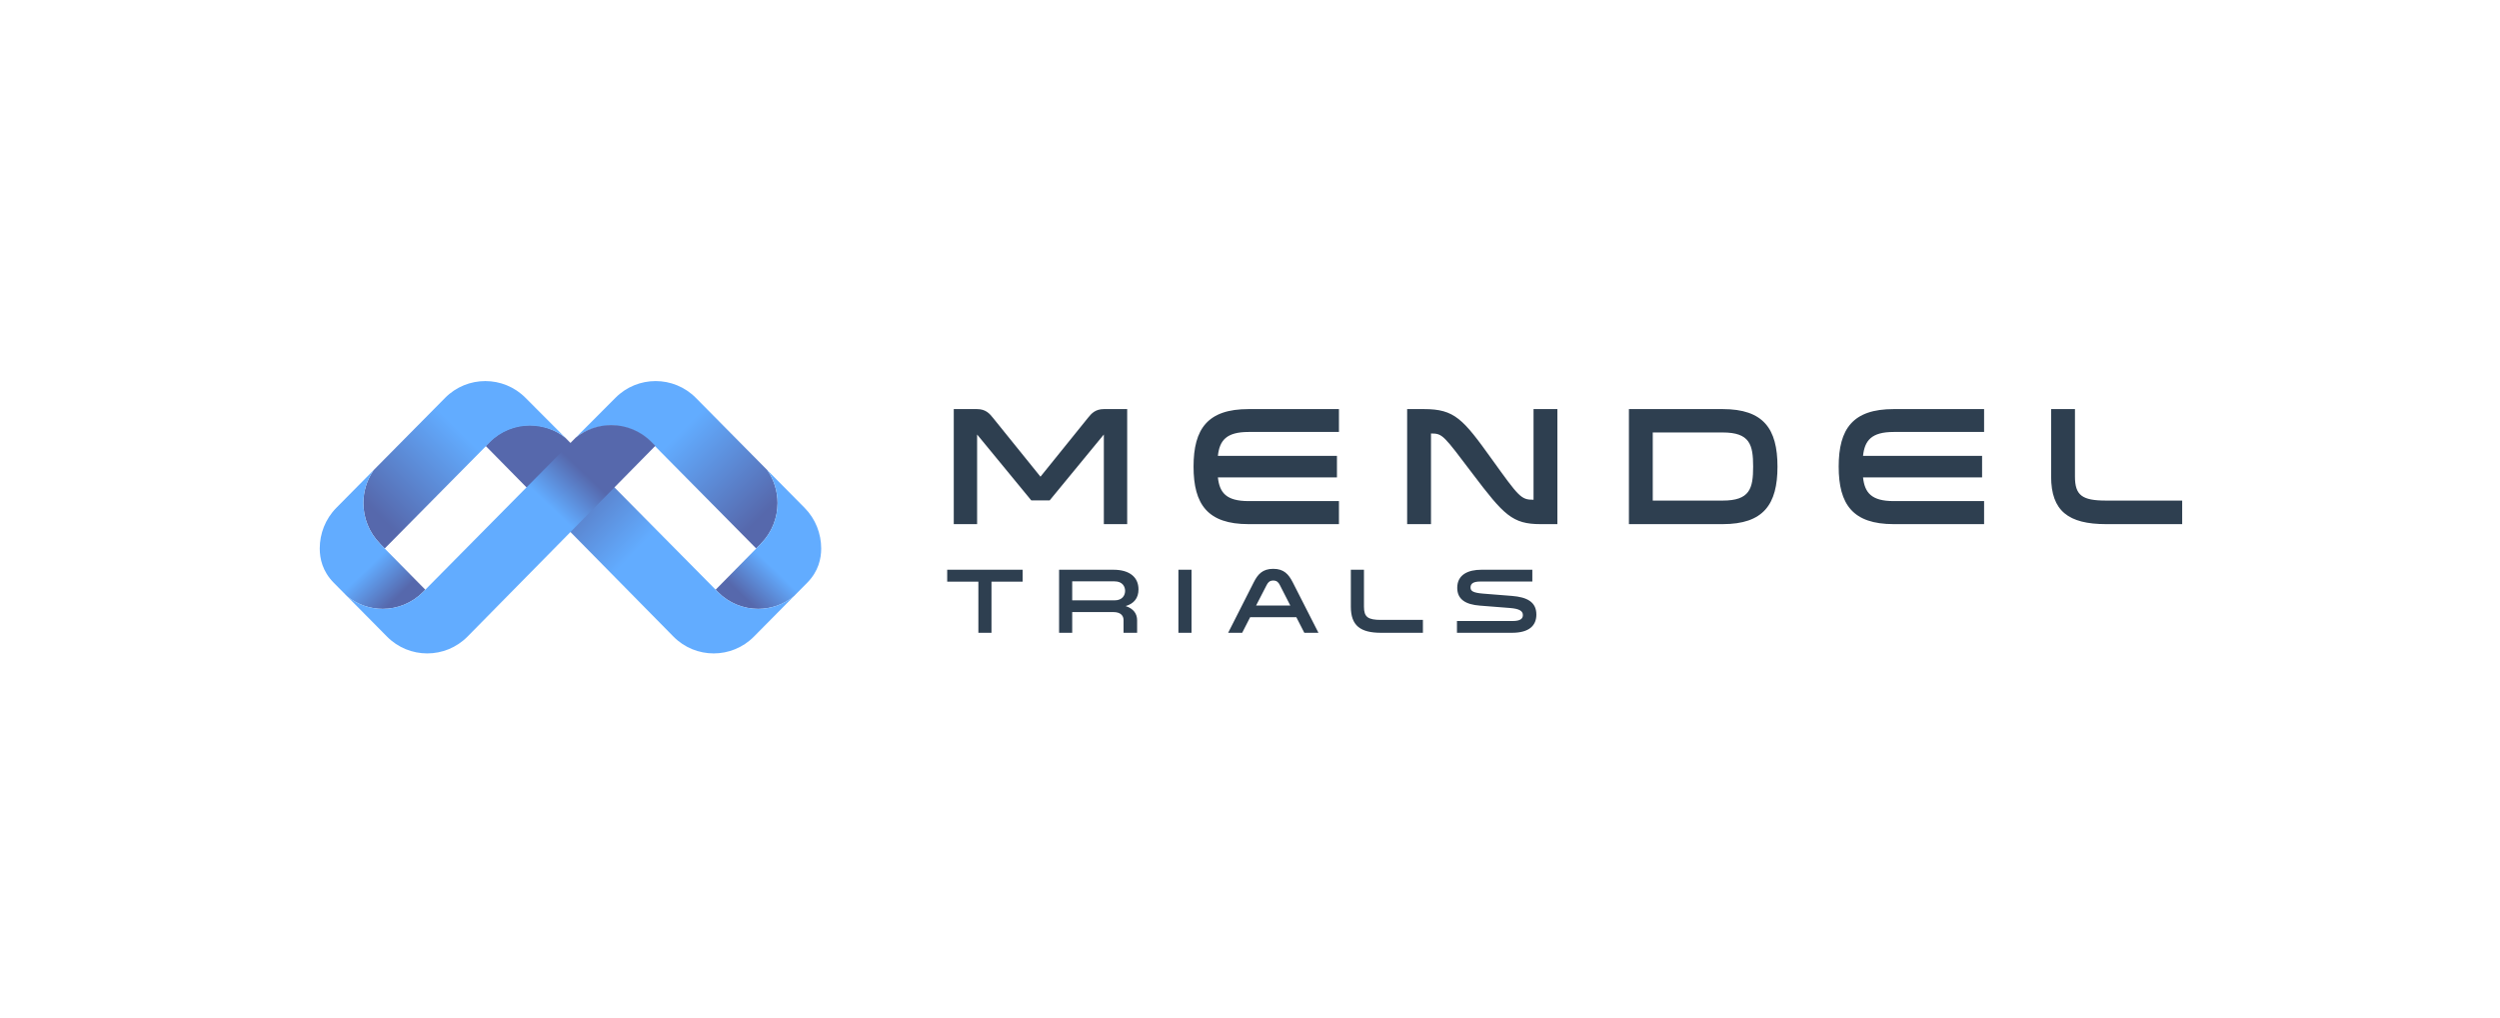
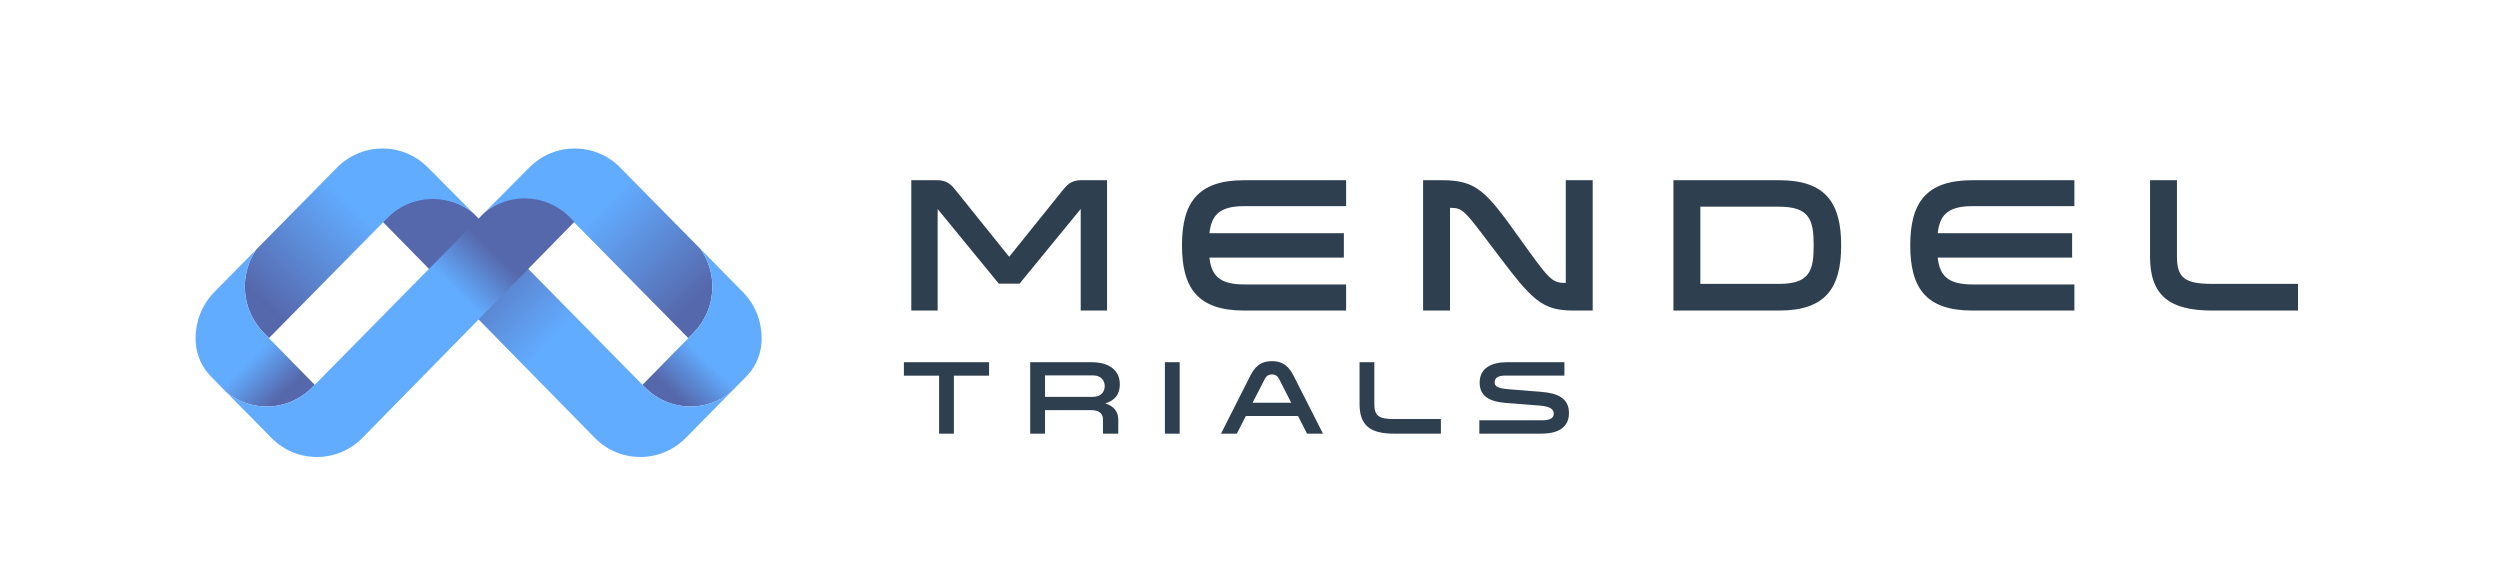
- <svg xmlns="http://www.w3.org/2000/svg" width="290" height="118" viewBox="0 0 290 118" fill="none">
-   <path fill-rule="evenodd" clip-rule="evenodd" d="M119.68 58.049L113.39 50.401V60.8H110.681V47.454H113.371C114.396 47.454 114.841 47.981 115.248 48.489L120.744 55.297L126.239 48.489C126.645 47.981 127.09 47.454 128.116 47.454H130.806V60.8H128.097V50.401L121.808 58.049H119.68ZM155.38 50.108H144.892C142.299 50.108 141.525 51.103 141.332 52.878H155.148V55.376H141.332C141.525 57.151 142.299 58.127 144.892 58.127H155.38V60.8H144.892C140.152 60.8 138.507 58.517 138.507 54.127C138.507 49.737 140.152 47.454 144.892 47.454H155.38V50.108ZM166.062 50.284V60.8H163.294V47.454H165.249C168.809 47.454 169.777 48.605 173.125 53.269C176.279 57.658 176.511 57.971 177.943 57.971H177.962V47.454H180.729V60.8H178.775C175.505 60.8 174.518 59.746 170.899 54.966C167.513 50.498 167.416 50.284 166.081 50.284H166.062ZM189.03 60.8V47.454H199.905C204.646 47.454 206.271 49.737 206.271 54.127C206.271 58.517 204.646 60.8 199.905 60.8H189.03ZM203.446 54.127C203.446 51.571 203.059 50.166 199.905 50.166H191.797V58.068H199.905C203.059 58.068 203.446 56.683 203.446 54.127ZM230.247 50.108H219.758C217.165 50.108 216.392 51.103 216.198 52.878H230.014V55.376H216.198C216.392 57.151 217.165 58.127 219.758 58.127H230.247V60.8H219.758C215.017 60.8 213.373 58.517 213.373 54.127C213.373 49.737 215.017 47.454 219.758 47.454H230.247V50.108ZM238.025 47.454H240.792V55.278C240.792 57.463 241.624 58.068 244.411 58.068H253.235V60.8H244.411C240.037 60.8 238.025 59.278 238.025 55.278V47.454Z" fill="#2E3F50" />
-   <path fill-rule="evenodd" clip-rule="evenodd" d="M77.024 52.777L76.082 51.825L76.01 51.752L75.587 51.325L75.587 51.325C74.299 50.023 72.604 49.372 70.915 49.372C69.337 49.372 67.688 49.98 66.747 50.828L66.747 50.829L71.409 46.158L71.41 46.157C72.698 44.855 74.392 44.205 76.082 44.205C77.772 44.205 79.466 44.855 80.754 46.157L80.755 46.158L89.036 54.527C89.833 55.672 90.232 57.014 90.232 58.352C90.232 60.052 89.588 61.758 88.3 63.06V63.074L87.756 63.624L77.024 52.777Z" fill="url(#paint0_linear)" />
-   <path fill-rule="evenodd" clip-rule="evenodd" d="M83.047 68.404L88.3 63.075V63.06C89.588 61.758 90.233 60.052 90.233 58.352C90.233 57.014 89.834 55.673 89.036 54.527L93.364 58.901C94.653 60.203 95.296 61.916 95.296 63.625C95.296 64.801 94.982 66.275 93.673 67.598L92.127 69.161C90.923 70.14 89.454 70.629 87.989 70.629C86.299 70.629 84.605 69.978 83.316 68.677L83.047 68.404Z" fill="url(#paint1_linear)" />
-   <path fill-rule="evenodd" clip-rule="evenodd" d="M81.879 67.224L83.316 68.677C84.604 69.978 86.299 70.629 87.989 70.629C89.454 70.629 90.923 70.139 92.127 69.161L87.494 73.843L87.494 73.844C86.205 75.146 84.512 75.796 82.821 75.796C81.131 75.796 79.437 75.146 78.149 73.844L78.149 73.843L56.41 51.777L56.352 51.718L56.799 51.267L56.799 51.266C58.088 49.964 59.781 49.314 61.472 49.314C62.938 49.314 64.406 49.803 65.61 50.782L81.879 67.224Z" fill="url(#paint2_linear)" />
-   <path fill-rule="evenodd" clip-rule="evenodd" d="M55.377 52.777L56.319 51.825L56.392 51.752L56.814 51.325L56.815 51.325C58.103 50.023 59.797 49.372 61.487 49.372C63.065 49.372 64.714 49.98 65.654 50.828L65.655 50.829L60.992 46.158L60.992 46.157C59.704 44.855 58.01 44.205 56.319 44.205C54.63 44.205 52.935 44.855 51.647 46.157L51.647 46.158L43.365 54.527C42.568 55.672 42.169 57.014 42.169 58.352C42.169 60.052 42.814 61.758 44.101 63.06V63.074L44.645 63.624L55.377 52.777Z" fill="url(#paint3_linear)" />
-   <path fill-rule="evenodd" clip-rule="evenodd" d="M49.355 68.404L44.101 63.075V63.06C42.813 61.758 42.169 60.052 42.169 58.352C42.169 57.014 42.568 55.673 43.365 54.527L39.037 58.901C37.749 60.203 37.105 61.916 37.105 63.625C37.105 64.801 37.419 66.275 38.728 67.598L40.274 69.161C41.478 70.14 42.947 70.629 44.412 70.629C46.103 70.629 47.797 69.978 49.085 68.677L49.355 68.404Z" fill="url(#paint4_linear)" />
-   <path fill-rule="evenodd" clip-rule="evenodd" d="M50.523 67.224L49.085 68.677C47.797 69.978 46.103 70.629 44.413 70.629C42.947 70.629 41.479 70.139 40.274 69.161L44.907 73.843L44.908 73.844C46.196 75.146 47.89 75.796 49.581 75.796C51.27 75.796 52.965 75.146 54.252 73.844L54.253 73.843L75.991 51.777L76.049 51.718L75.603 51.267L75.602 51.266C74.314 49.964 72.62 49.314 70.93 49.314C69.464 49.314 67.995 49.803 66.791 50.782L50.523 67.224Z" fill="url(#paint5_linear)" />
-   <path d="M115.059 73.405H113.537V67.471H109.919V66.091H118.676V67.471H115.059V73.405ZM122.904 73.405V66.091H129.224C131.012 66.091 132.118 66.904 132.118 68.369C132.118 69.395 131.576 70.026 130.629 70.304C131.555 70.604 131.959 71.203 131.959 71.962V73.405H130.384V71.93C130.384 71.523 130.161 70.999 129.192 70.999H124.426V73.405H122.904ZM124.426 69.641H129.341C130.278 69.641 130.565 69.021 130.565 68.54C130.565 68.059 130.278 67.438 129.341 67.438H124.426V69.641ZM136.75 66.091H138.272V73.405H136.75V66.091ZM150.012 67.535L153.002 73.405H151.363L150.437 71.598H145.075L144.149 73.405H142.521L145.5 67.535C145.958 66.626 146.511 65.984 147.756 65.984C149.001 65.984 149.544 66.626 150.012 67.535ZM149.735 70.24L148.511 67.845C148.352 67.535 148.15 67.342 147.756 67.342C147.362 67.342 147.16 67.535 147.001 67.845L145.766 70.24H149.735ZM156.761 66.091H158.283V70.379C158.283 71.577 158.74 71.908 160.272 71.908H165.124V73.405H160.272C157.868 73.405 156.761 72.571 156.761 70.379V66.091ZM169.075 72.037H175.545C176.438 72.037 176.726 71.759 176.726 71.352C176.726 70.86 176.289 70.614 175.247 70.529L171.725 70.251C170.086 70.123 169.107 69.534 169.107 68.187C169.107 66.636 170.405 66.091 171.906 66.091H177.822V67.46H171.767C171.054 67.46 170.65 67.652 170.65 68.144C170.65 68.551 170.927 68.764 172.119 68.861L175.47 69.128C177.183 69.267 178.29 69.812 178.29 71.288C178.29 72.528 177.502 73.405 175.449 73.405H169.075V72.037Z" fill="#2E3F50" />
+ <svg xmlns="http://www.w3.org/2000/svg" width="256" height="58" viewBox="0 0 256 58" fill="none">
+   <path fill-rule="evenodd" clip-rule="evenodd" d="M102.28 29.049L96.015 21.401V31.8H93.316V18.454H95.996C97.017 18.454 97.46 18.981 97.865 19.488L103.34 26.297L108.814 19.488C109.218 18.981 109.662 18.454 110.683 18.454H113.363V31.8H110.664V21.401L104.4 29.049H102.28ZM137.842 21.108H127.395C124.811 21.108 124.041 22.103 123.848 23.878H137.611V26.376H123.848C124.041 28.151 124.811 29.127 127.395 29.127H137.842V31.8H127.395C122.672 31.8 121.034 29.517 121.034 25.127C121.034 20.737 122.672 18.454 127.395 18.454H137.842V21.108ZM148.481 21.284V31.8H145.725V18.454H147.672C151.218 18.454 152.182 19.605 155.517 24.269C158.659 28.659 158.89 28.971 160.317 28.971H160.336V18.454H163.092V31.8H161.145C157.888 31.8 156.905 30.746 153.3 25.966C149.927 21.498 149.831 21.284 148.501 21.284H148.481ZM171.36 31.8V18.454H182.193C186.916 18.454 188.535 20.737 188.535 25.127C188.535 29.517 186.916 31.8 182.193 31.8H171.36ZM185.72 25.127C185.72 22.571 185.335 21.166 182.193 21.166H174.117V29.068H182.193C185.335 29.068 185.72 27.683 185.72 25.127ZM212.417 21.108H201.969C199.386 21.108 198.615 22.103 198.423 23.878H212.185V26.376H198.423C198.615 28.151 199.386 29.127 201.969 29.127H212.417V31.8H201.969C197.247 31.8 195.609 29.517 195.609 25.127C195.609 20.737 197.247 18.454 201.969 18.454H212.417V21.108ZM220.164 18.454H222.921V26.278C222.921 28.463 223.749 29.068 226.525 29.068H235.315V31.8H226.525C222.169 31.8 220.164 30.278 220.164 26.278V18.454Z" fill="#2E3F50" />
+   <path fill-rule="evenodd" clip-rule="evenodd" d="M59.791 23.777L58.852 22.825L58.78 22.752L58.36 22.325L58.359 22.325C57.076 21.023 55.388 20.372 53.705 20.372C52.133 20.372 50.491 20.98 49.554 21.828L49.553 21.829L54.197 17.158L54.198 17.157C55.481 15.855 57.169 15.205 58.852 15.205C60.536 15.205 62.223 15.855 63.507 17.157L63.507 17.158L71.756 25.527C72.55 26.672 72.948 28.014 72.948 29.352C72.948 31.052 72.306 32.758 71.023 34.06V34.074L70.481 34.624L59.791 23.777Z" fill="url(#paint0_linear)" />
+   <path fill-rule="evenodd" clip-rule="evenodd" d="M65.79 39.404L71.023 34.075V34.06C72.305 32.758 72.948 31.052 72.948 29.352C72.948 28.014 72.55 26.673 71.756 25.527L76.067 29.901C77.35 31.203 77.992 32.916 77.992 34.625C77.992 35.801 77.679 37.275 76.375 38.598L74.835 40.161C73.635 41.14 72.172 41.629 70.713 41.629C69.029 41.629 67.341 40.978 66.058 39.677L65.79 39.404Z" fill="url(#paint1_linear)" />
+   <path fill-rule="evenodd" clip-rule="evenodd" d="M64.627 38.224L66.058 39.677C67.342 40.978 69.029 41.629 70.713 41.629C72.173 41.629 73.635 41.139 74.835 40.161L70.22 44.843L70.22 44.844C68.936 46.146 67.249 46.796 65.565 46.796C63.882 46.796 62.194 46.146 60.911 44.844L60.911 44.843L39.257 22.777L39.199 22.718L39.644 22.267L39.645 22.266C40.928 20.964 42.615 20.314 44.299 20.314C45.759 20.314 47.222 20.803 48.421 21.782L64.627 38.224Z" fill="url(#paint2_linear)" />
+   <path fill-rule="evenodd" clip-rule="evenodd" d="M38.228 23.777L39.166 22.825L39.238 22.752L39.659 22.325L39.659 22.325C40.943 21.023 42.63 20.372 44.313 20.372C45.885 20.372 47.528 20.98 48.465 21.828L48.465 21.829L43.821 17.158L43.82 17.157C42.537 15.855 40.85 15.205 39.166 15.205C37.483 15.205 35.795 15.855 34.512 17.157L34.511 17.158L26.263 25.527C25.468 26.672 25.071 28.014 25.071 29.352C25.071 31.052 25.713 32.758 26.996 34.06V34.074L27.537 34.624L38.228 23.777Z" fill="url(#paint3_linear)" />
+   <path fill-rule="evenodd" clip-rule="evenodd" d="M32.229 39.404L26.996 34.075V34.06C25.713 32.758 25.071 31.052 25.071 29.352C25.071 28.014 25.468 26.673 26.263 25.527L21.952 29.901C20.668 31.203 20.027 32.916 20.027 34.625C20.027 35.801 20.34 37.275 21.644 38.598L23.184 40.161C24.383 41.14 25.846 41.629 27.306 41.629C28.99 41.629 30.677 40.978 31.96 39.677L32.229 39.404Z" fill="url(#paint4_linear)" />
+   <path fill-rule="evenodd" clip-rule="evenodd" d="M33.392 38.224L31.96 39.677C30.677 40.978 28.989 41.629 27.306 41.629C25.846 41.629 24.383 41.139 23.184 40.161L27.799 44.843L27.799 44.844C29.082 46.146 30.769 46.796 32.453 46.796C34.137 46.796 35.824 46.146 37.107 44.844L37.108 44.843L58.761 22.777L58.819 22.718L58.374 22.267L58.374 22.266C57.09 20.964 55.403 20.314 53.72 20.314C52.259 20.314 50.797 20.803 49.597 21.782L33.392 38.224Z" fill="url(#paint5_linear)" />
+   <path d="M97.677 44.405H96.162V38.471H92.558V37.091H101.281V38.471H97.677V44.405ZM105.492 44.405V37.091H111.788C113.568 37.091 114.671 37.904 114.671 39.369C114.671 40.395 114.13 41.026 113.187 41.304C114.109 41.604 114.512 42.203 114.512 42.962V44.405H112.943V42.93C112.943 42.523 112.721 41.999 111.756 41.999H107.008V44.405H105.492ZM107.008 40.641H111.904C112.837 40.641 113.123 40.021 113.123 39.54C113.123 39.059 112.837 38.438 111.904 38.438H107.008V40.641ZM119.285 37.091H120.8V44.405H119.285V37.091ZM132.494 38.535L135.473 44.405H133.84L132.918 42.598H127.577L126.654 44.405H125.033L128 38.535C128.456 37.626 129.007 36.984 130.247 36.984C131.488 36.984 132.028 37.626 132.494 38.535ZM132.219 41.24L131 38.845C130.841 38.535 130.64 38.342 130.247 38.342C129.855 38.342 129.654 38.535 129.495 38.845L128.265 41.24H132.219ZM139.218 37.091H140.733V41.379C140.733 42.577 141.189 42.908 142.715 42.908H147.548V44.405H142.715C140.32 44.405 139.218 43.571 139.218 41.379V37.091ZM151.484 43.037H157.928C158.818 43.037 159.104 42.759 159.104 42.352C159.104 41.86 158.67 41.614 157.631 41.529L154.123 41.251C152.491 41.123 151.516 40.534 151.516 39.187C151.516 37.636 152.809 37.091 154.303 37.091H160.196V38.46H154.165C153.455 38.46 153.053 38.652 153.053 39.144C153.053 39.551 153.328 39.764 154.515 39.861L157.854 40.128C159.56 40.267 160.662 40.812 160.662 42.288C160.662 43.529 159.878 44.405 157.833 44.405H151.484V43.037Z" fill="#2E3F50" />
  <defs>
-     <linearGradient id="paint0_linear" x1="78.49" y1="50.553" x2="88.024" y2="60.194" gradientUnits="userSpaceOnUse">
+     <linearGradient id="paint0_linear" x1="61.251" y1="21.553" x2="70.785" y2="31.157" gradientUnits="userSpaceOnUse">
      <stop stop-color="#62ACFF" />
      <stop offset="1" stop-color="#5668AC" />
    </linearGradient>
-     <linearGradient id="paint1_linear" x1="89.683" y1="65.857" x2="86.345" y2="69.308" gradientUnits="userSpaceOnUse">
+     <linearGradient id="paint1_linear" x1="72.4" y1="36.857" x2="69.061" y2="40.295" gradientUnits="userSpaceOnUse">
      <stop stop-color="#62ACFF" />
      <stop offset="1" stop-color="#5668AC" />
    </linearGradient>
-     <linearGradient id="paint2_linear" x1="65.723" y1="53.811" x2="74.938" y2="62.69" gradientUnits="userSpaceOnUse">
+     <linearGradient id="paint2_linear" x1="48.534" y1="24.811" x2="57.747" y2="33.654" gradientUnits="userSpaceOnUse">
      <stop stop-color="#5668AC" />
      <stop offset="1" stop-color="#62ACFF" />
    </linearGradient>
-     <linearGradient id="paint3_linear" x1="53.912" y1="50.553" x2="44.377" y2="60.194" gradientUnits="userSpaceOnUse">
+     <linearGradient id="paint3_linear" x1="36.768" y1="21.553" x2="27.233" y2="31.157" gradientUnits="userSpaceOnUse">
      <stop stop-color="#62ACFF" />
      <stop offset="1" stop-color="#5668AC" />
    </linearGradient>
-     <linearGradient id="paint4_linear" x1="42.718" y1="65.857" x2="46.057" y2="69.308" gradientUnits="userSpaceOnUse">
+     <linearGradient id="paint4_linear" x1="25.618" y1="36.857" x2="28.957" y2="40.295" gradientUnits="userSpaceOnUse">
      <stop stop-color="#62ACFF" />
      <stop offset="1" stop-color="#5668AC" />
    </linearGradient>
-     <linearGradient id="paint5_linear" x1="66.678" y1="53.811" x2="62.846" y2="57.841" gradientUnits="userSpaceOnUse">
+     <linearGradient id="paint5_linear" x1="49.484" y1="24.811" x2="45.652" y2="28.826" gradientUnits="userSpaceOnUse">
      <stop stop-color="#5668AC" />
      <stop offset="1" stop-color="#62ACFF" />
    </linearGradient>
  </defs>
</svg>
